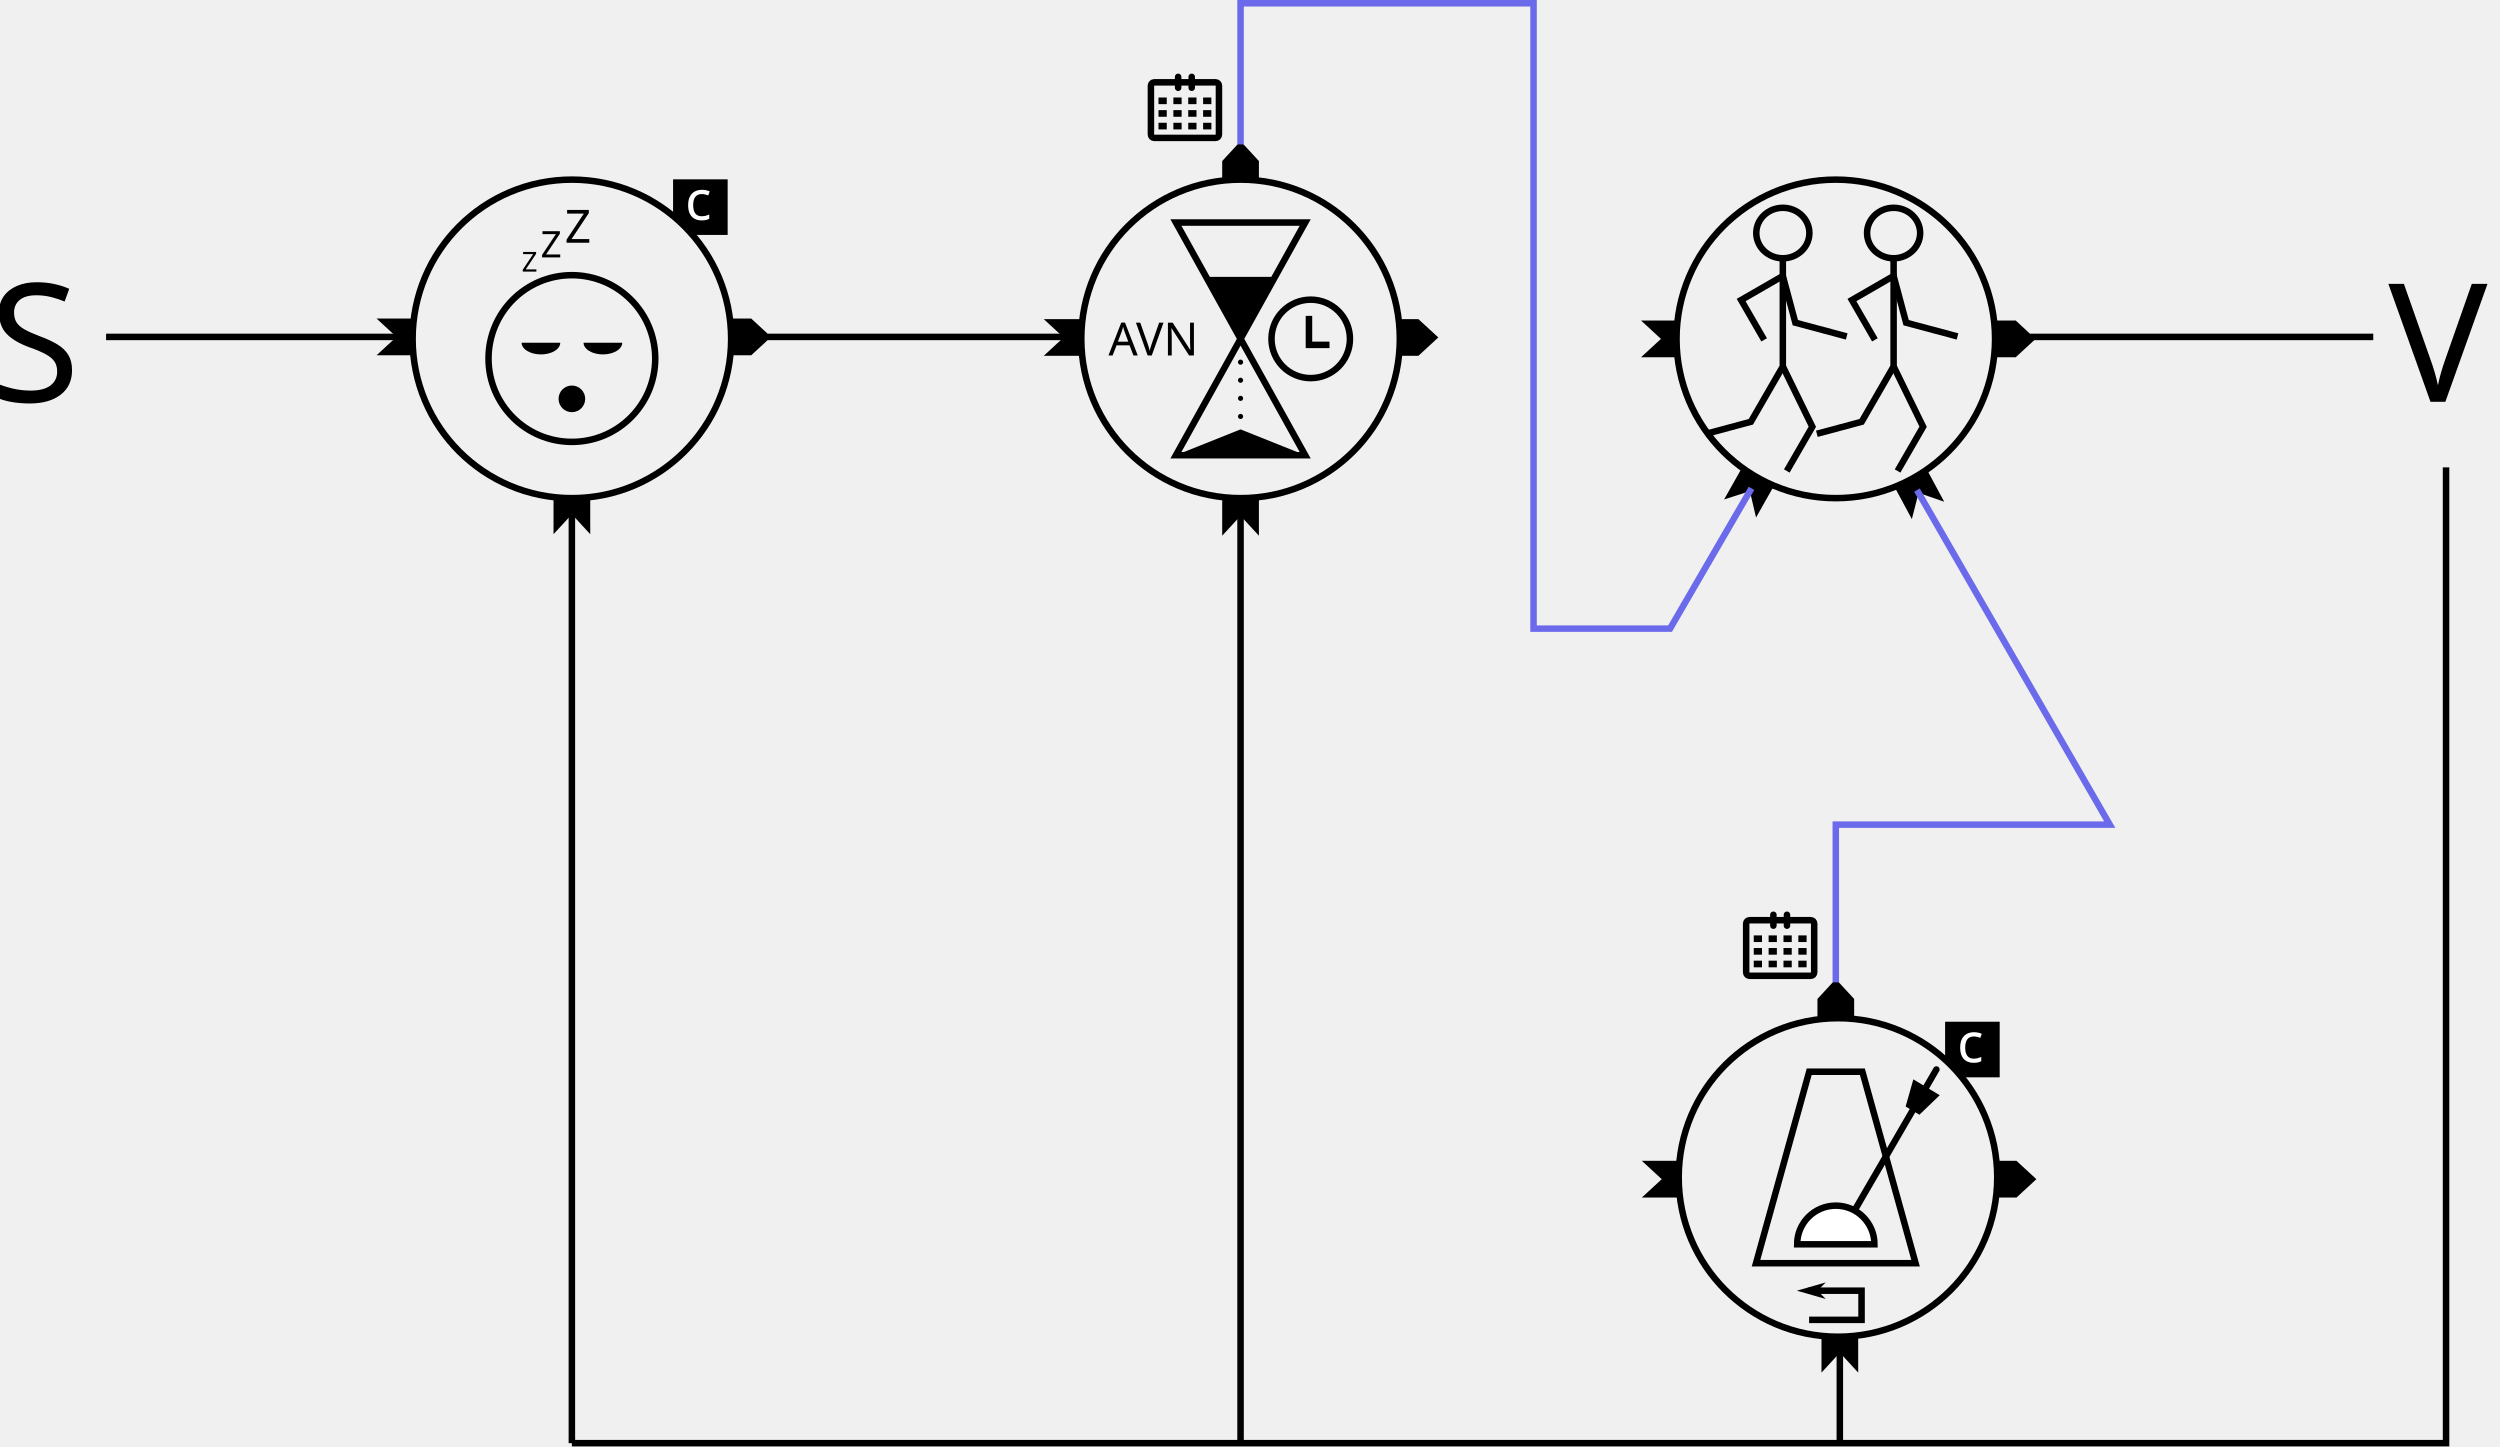
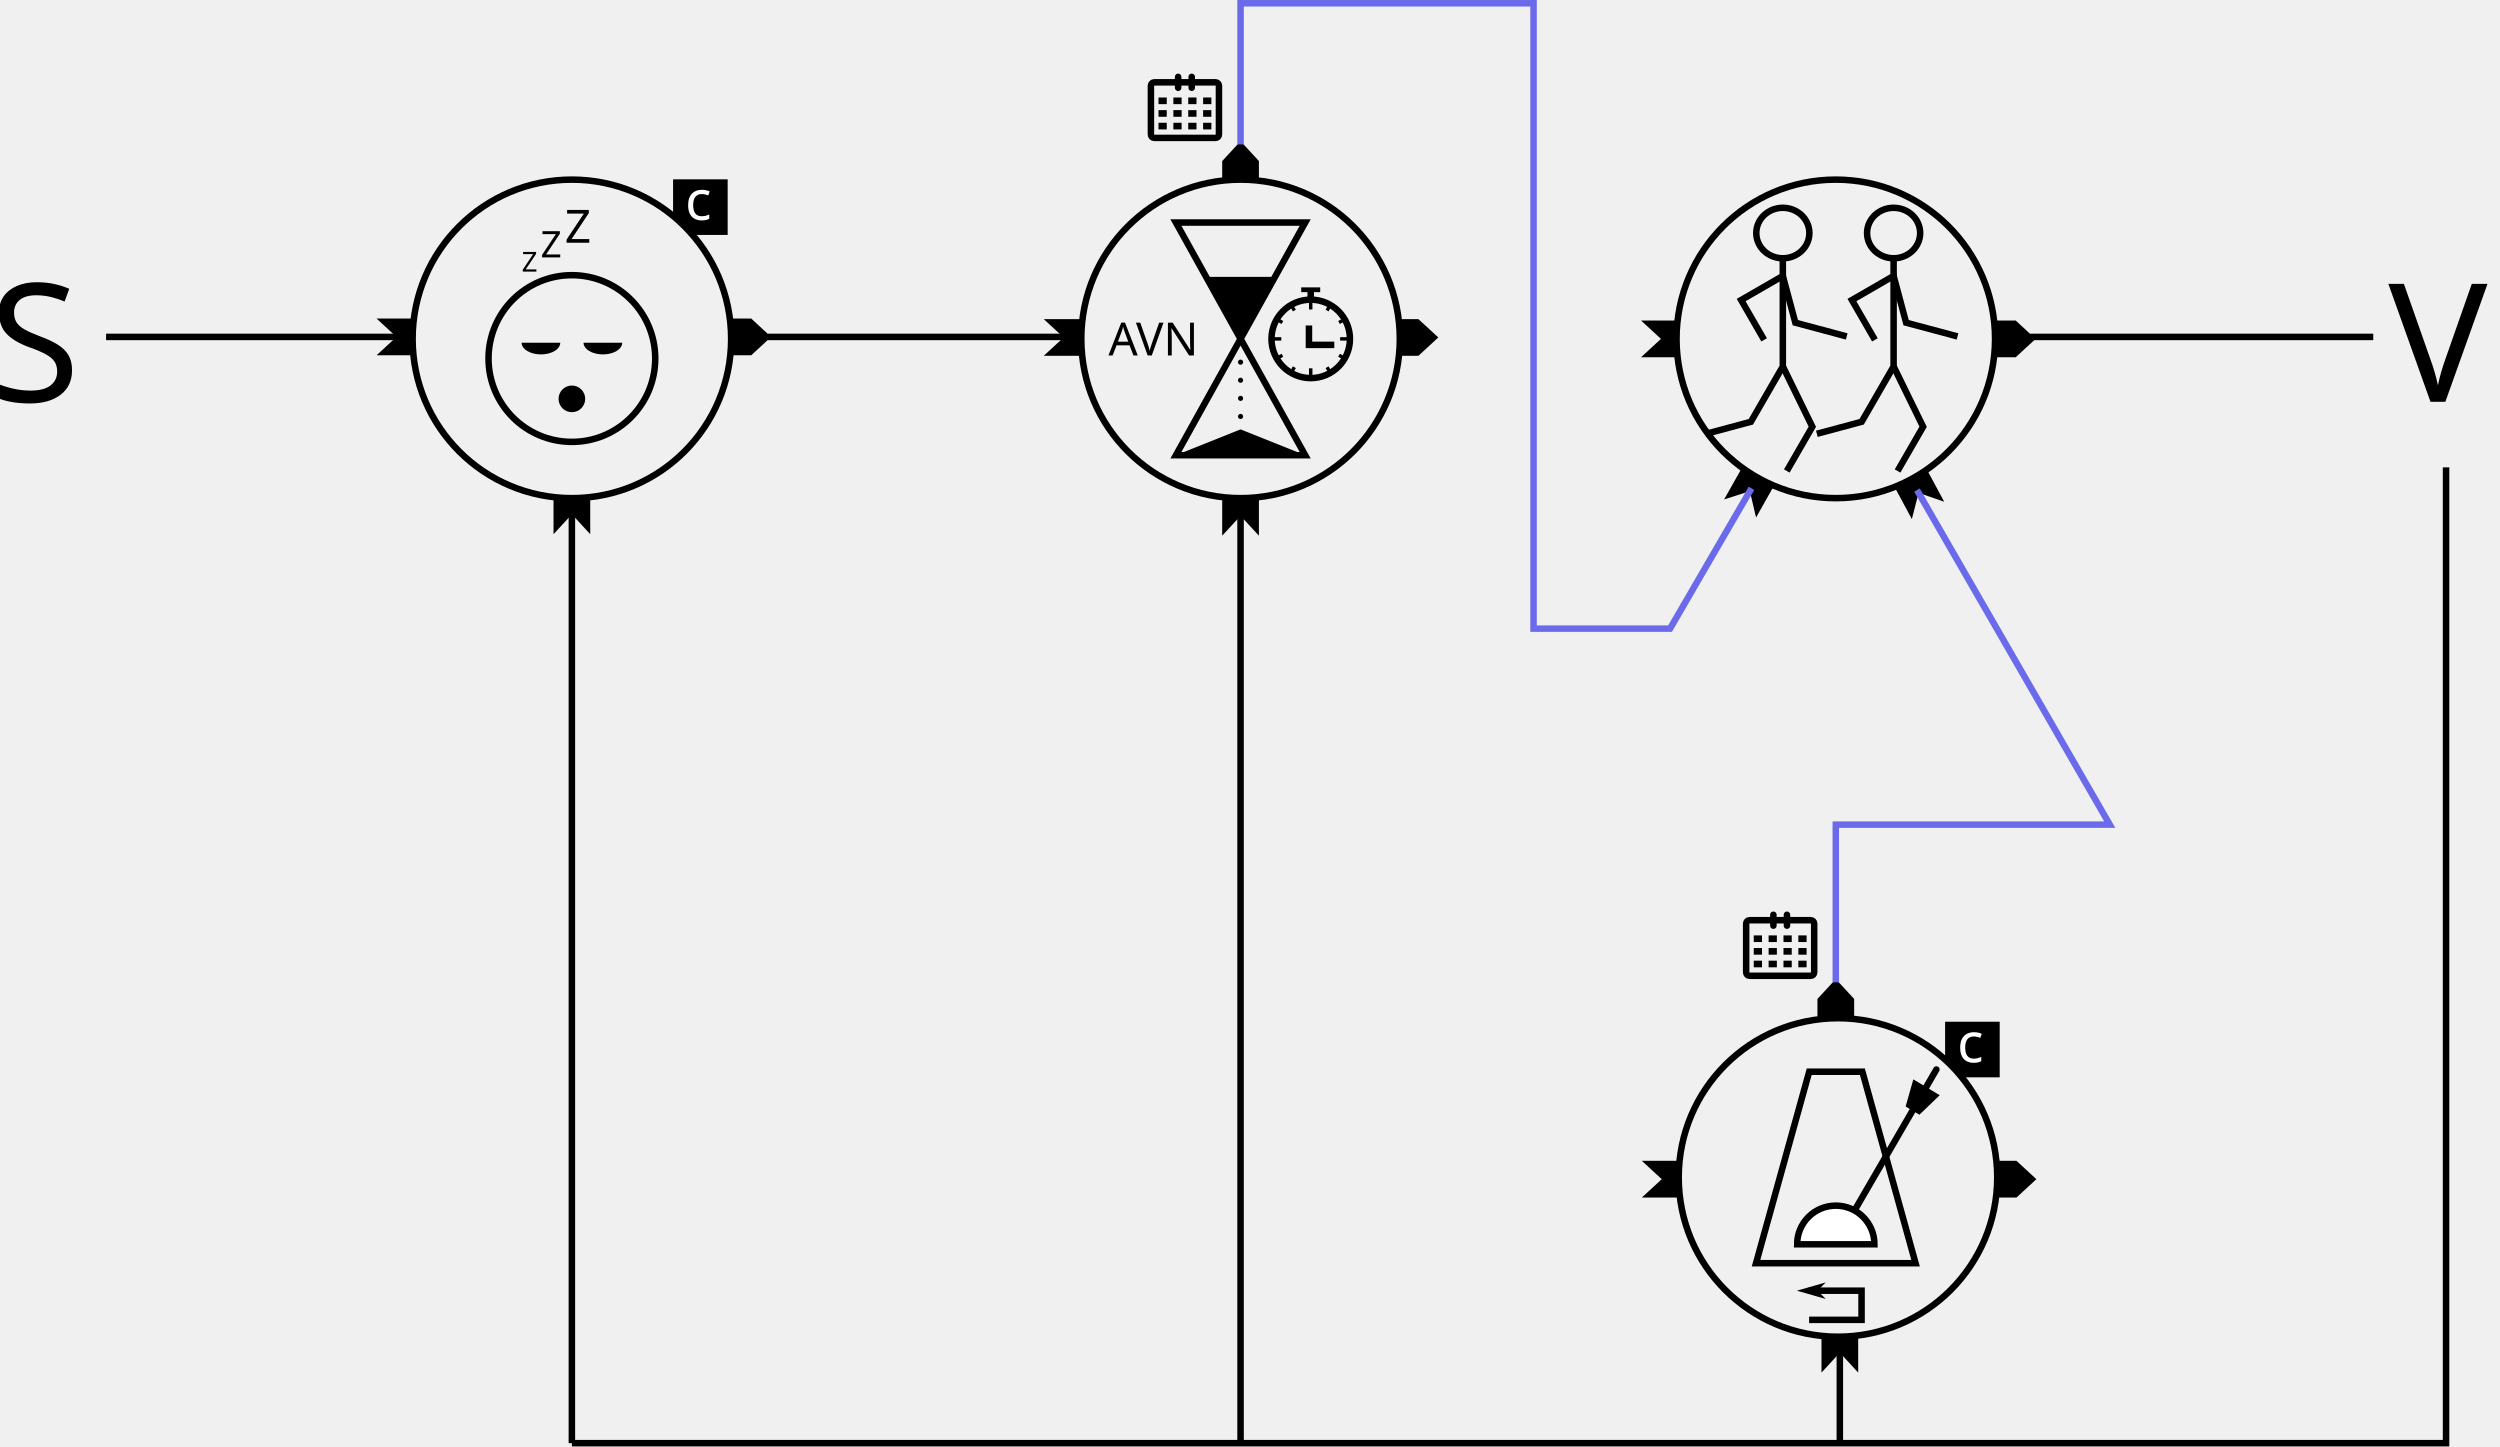
<svg xmlns="http://www.w3.org/2000/svg" xmlns:xlink="http://www.w3.org/1999/xlink" width="768.791mm" height="444.798mm" viewBox="0 0 2724.061 1576.054" id="svg4166" version="1.1">
  <defs id="defs4168">
    <marker orient="auto" refY="0" refX="0" id="Arrow1Send" style="overflow:visible">
      <path id="path8334" d="M 0,0 5,-5 -12.5,0 5,5 0,0 Z" style="fill:#000000;fill-opacity:1;fill-rule:evenodd;stroke:#000000;stroke-width:1pt;stroke-opacity:1" transform="matrix(-0.2,0,0,-0.2,-1.2,0)" />
    </marker>
  </defs>
  <g id="layer1" transform="translate(1525.278,219.7527)">
    <g id="g5331">
      <circle style="fill:none;fill-opacity:1;stroke:#000000;stroke-width:7.087;stroke-miterlimit:4;stroke-dasharray:none;stroke-opacity:1" id="path4193" cx="-902.143" cy="170.908" r="90.832" />
      <circle style="fill:#000000;fill-opacity:1;stroke:none;stroke-opacity:1" id="path4751" cx="-902.143" cy="214.855" r="14.514" />
-       <text xml:space="preserve" style="font-style:normal;font-weight:normal;font-size:40px;line-height:125%;font-family:sans-serif;letter-spacing:0px;word-spacing:0px;fill:#000000;fill-opacity:1;stroke:none;stroke-width:1px;stroke-linecap:butt;stroke-linejoin:miter;stroke-opacity:1" x="-956.808" y="76.171" id="text4753">
-         <tspan id="tspan4755" x="-956.808" y="76.171" style="font-size:30px">Z</tspan>
+       <text xml:space="preserve" style="font-style:normal;font-weight:normal;line-height:0%;font-family:sans-serif;letter-spacing:0px;word-spacing:0px;fill:#000000;fill-opacity:1;stroke:none;stroke-width:1px;stroke-linecap:butt;stroke-linejoin:miter;stroke-opacity:1" x="-956.808" y="76.171" id="text4753">
+         <tspan id="tspan4755" x="-956.808" y="76.171" style="font-size:30px;line-height:1.25">Z</tspan>
      </text>
-       <text xml:space="preserve" style="font-style:normal;font-weight:normal;font-size:40px;line-height:125%;font-family:sans-serif;letter-spacing:0px;word-spacing:0px;fill:#000000;fill-opacity:1;stroke:none;stroke-width:1px;stroke-linecap:butt;stroke-linejoin:miter;stroke-opacity:1" x="-936.162" y="60.74" id="text4757">
-         <tspan id="tspan4759" x="-936.162" y="60.74">Z</tspan>
+       <text xml:space="preserve" style="font-style:normal;font-weight:normal;line-height:0%;font-family:sans-serif;letter-spacing:0px;word-spacing:0px;fill:#000000;fill-opacity:1;stroke:none;stroke-width:1px;stroke-linecap:butt;stroke-linejoin:miter;stroke-opacity:1" x="-936.162" y="60.74" id="text4757">
+         <tspan id="tspan4759" x="-936.162" y="60.74" style="font-size:40px;line-height:1.25">Z</tspan>
      </text>
-       <text xml:space="preserve" style="font-style:normal;font-weight:normal;font-size:40px;line-height:125%;font-family:sans-serif;letter-spacing:0px;word-spacing:0px;fill:#000000;fill-opacity:1;stroke:none;stroke-width:1px;stroke-linecap:butt;stroke-linejoin:miter;stroke-opacity:1" x="-909.842" y="44.732" id="text4761">
-         <tspan id="tspan4763" x="-909.842" y="44.732" style="font-size:50px">Z</tspan>
+       <text xml:space="preserve" style="font-style:normal;font-weight:normal;line-height:0%;font-family:sans-serif;letter-spacing:0px;word-spacing:0px;fill:#000000;fill-opacity:1;stroke:none;stroke-width:1px;stroke-linecap:butt;stroke-linejoin:miter;stroke-opacity:1" x="-909.842" y="44.732" id="text4761">
+         <tspan id="tspan4763" x="-909.842" y="44.732" style="font-size:50px;line-height:1.25">Z</tspan>
      </text>
      <circle r="173.539" cy="149.505" cx="-902.143" id="path5412-4" style="opacity:1;fill:none;fill-opacity:1;fill-rule:evenodd;stroke:#000000;stroke-width:7.087;stroke-linecap:round;stroke-linejoin:miter;stroke-miterlimit:4;stroke-dasharray:none;stroke-dashoffset:0;stroke-opacity:1" />
      <path id="path7769-7" d="m -791.879,15.025 0,-39.396 59.473,0 0,60.609 -39.27,0 z" style="fill:#000000;fill-opacity:1;fill-rule:evenodd;stroke:none;stroke-width:1px;stroke-linecap:butt;stroke-linejoin:miter;stroke-opacity:1" />
-       <text id="text7221-8" y="19.823" x="-778.747" style="font-style:normal;font-weight:normal;font-size:40px;line-height:125%;font-family:sans-serif;letter-spacing:0px;word-spacing:0px;fill:#ffffff;fill-opacity:1;stroke:none;stroke-width:1px;stroke-linecap:butt;stroke-linejoin:miter;stroke-opacity:1" xml:space="preserve">
-         <tspan style="font-size:60px;fill:#ffffff;fill-opacity:1" y="19.823" x="-778.747" id="tspan7223-2">c</tspan>
+       <text id="text7221-8" y="19.823" x="-778.747" style="font-style:normal;font-weight:normal;line-height:0%;font-family:sans-serif;letter-spacing:0px;word-spacing:0px;fill:#ffffff;fill-opacity:1;stroke:none;stroke-width:1px;stroke-linecap:butt;stroke-linejoin:miter;stroke-opacity:1" xml:space="preserve">
+         <tspan style="font-size:60px;line-height:1.25;fill:#ffffff;fill-opacity:1" y="19.823" x="-778.747" id="tspan7223-2">c</tspan>
      </text>
      <path style="fill:#000000;fill-opacity:1;fill-rule:evenodd;stroke:none;stroke-width:1px;stroke-linecap:butt;stroke-linejoin:miter;stroke-opacity:1" d="m -1076.295,147.362 1.39,20 -40.056,0 21.689,-20 -21.689,-20 39.803,0 z" id="path9063-32" />
      <path style="fill:#000000;fill-opacity:1;fill-rule:evenodd;stroke:none;stroke-width:1px;stroke-linecap:butt;stroke-linejoin:miter;stroke-opacity:1" d="m -685.039,147.362 -21.689,-20 -22.489,0 0,40 22.489,0 21.689,-20" id="path9065-9" />
      <path d="m -914.783,153.727 a 21.071,12.679 0 0 1 -10.536,10.98 21.071,12.679 0 0 1 -21.071,0 21.071,12.679 0 0 1 -10.536,-10.98 l 21.071,0 z" id="path9772" style="fill:#000000;fill-opacity:1;stroke:none;stroke-width:7.087;stroke-linecap:round;stroke-linejoin:miter;stroke-miterlimit:4;stroke-dasharray:none;stroke-opacity:1" />
      <path style="fill:#000000;fill-opacity:1;stroke:none;stroke-width:7.087;stroke-linecap:round;stroke-linejoin:miter;stroke-miterlimit:4;stroke-dasharray:none;stroke-opacity:1" id="path9774" d="m -847.283,153.727 a 21.071,12.679 0 0 1 -10.536,10.98 21.071,12.679 0 0 1 -21.071,0 21.071,12.679 0 0 1 -10.536,-10.98 l 21.071,0 z" />
      <path id="path5278" d="m -902.143,323.658 20,-1.39 0,40.056 -20,-21.689 -20,21.689 0,-39.802 z" style="fill:#000000;fill-opacity:1;fill-rule:evenodd;stroke:none;stroke-width:1px;stroke-linecap:butt;stroke-linejoin:miter;stroke-opacity:1" />
    </g>
    <g id="g5350" style="stroke:#000000;stroke-opacity:1">
      <path style="fill:none;fill-rule:evenodd;stroke:#000000;stroke-width:7.087;stroke-linecap:butt;stroke-linejoin:miter;stroke-miterlimit:4;stroke-dasharray:none;stroke-opacity:1" d="m 1140,289.505 0,1063.253 -2042.143,0" id="path5282" />
      <path style="fill:none;fill-rule:evenodd;stroke:#000000;stroke-width:7.087;stroke-linecap:butt;stroke-linejoin:miter;stroke-miterlimit:4;stroke-dasharray:none;stroke-opacity:1" d="m 479.454,1352.758 0,-98.598" id="path5286" />
      <path style="fill:none;fill-rule:evenodd;stroke:#000000;stroke-width:7.087;stroke-linecap:butt;stroke-linejoin:miter;stroke-miterlimit:4;stroke-dasharray:none;stroke-opacity:1" d="m -173.539,1352.758 0,-1010.486" id="path5290" />
      <path style="fill:none;fill-rule:evenodd;stroke:#000000;stroke-width:7.087;stroke-linecap:butt;stroke-linejoin:miter;stroke-miterlimit:4;stroke-dasharray:none;stroke-opacity:1" d="m -902.143,1352.758 0,-1012.124" id="path5292" />
    </g>
    <g transform="translate(-154.1987,447.7519)" id="g9666">
      <circle r="173.539" cy="615.486" cx="631.62" id="path5412-41" style="opacity:1;fill:none;fill-opacity:1;fill-rule:evenodd;stroke:#000000;stroke-width:7.087;stroke-linecap:round;stroke-linejoin:miter;stroke-miterlimit:4;stroke-dasharray:none;stroke-dashoffset:0;stroke-opacity:1" />
      <path id="path5402" d="M 628.801,687.425 738.855,497.861" style="fill:none;fill-rule:evenodd;stroke:#000000;stroke-width:7.087;stroke-linecap:round;stroke-linejoin:miter;stroke-miterlimit:4;stroke-dasharray:none;stroke-opacity:1" />
      <path id="path5398" d="m 600.274,500.297 57.95,0 57.95,208.626 -173.85,0 z" style="opacity:1;fill:none;fill-rule:evenodd;stroke:#000000;stroke-width:7.087;stroke-linecap:butt;stroke-linejoin:miter;stroke-miterlimit:4;stroke-dasharray:none;stroke-opacity:1" />
      <path d="M 587.124,688.31 A 42.125,42.125 0 0 1 629.249,646.185 42.125,42.125 0 0 1 671.373,688.31 l -42.125,0 z" id="path5400" style="opacity:1;fill:#ffffff;fill-opacity:1;fill-rule:evenodd;stroke:#000000;stroke-width:7.087;stroke-linecap:round;stroke-linejoin:miter;stroke-miterlimit:4;stroke-dasharray:none;stroke-dashoffset:0;stroke-opacity:1" />
      <path id="path5404" d="m 709.486,536.499 10.347,6.221 16.871,-16.208 -20.816,-12.515 z" style="fill:#000000;fill-opacity:1;fill-rule:evenodd;stroke:#000000;stroke-width:7.087;stroke-linecap:butt;stroke-linejoin:miter;stroke-miterlimit:4;stroke-dasharray:none;stroke-opacity:1" />
      <path style="fill:none;fill-rule:evenodd;stroke:#000000;stroke-width:7.087;stroke-linecap:butt;stroke-linejoin:miter;stroke-miterlimit:4;stroke-dasharray:none;stroke-opacity:1;marker-end:url(#Arrow1Send)" d="m 600.169,770.646 57.143,0 0,-31.786 -57.857,0" id="path8313" />
      <path style="fill:#000000;fill-opacity:1;fill-rule:evenodd;stroke:none;stroke-width:1px;stroke-linecap:butt;stroke-linejoin:miter;stroke-opacity:1" d="m 748.356,485.176 0,-39.396 59.473,0 0,60.609 -39.27,0 z" id="path7769-7-4" />
-       <text xml:space="preserve" style="font-style:normal;font-weight:normal;font-size:40px;line-height:125%;font-family:sans-serif;letter-spacing:0px;word-spacing:0px;fill:#ffffff;fill-opacity:1;stroke:none;stroke-width:1px;stroke-linecap:butt;stroke-linejoin:miter;stroke-opacity:1" x="761.488" y="489.975" id="text7221-8-6">
-         <tspan id="tspan7223-2-7" x="761.488" y="489.975" style="font-size:60px;fill:#ffffff;fill-opacity:1">c</tspan>
+       <text xml:space="preserve" style="font-style:normal;font-weight:normal;line-height:0%;font-family:sans-serif;letter-spacing:0px;word-spacing:0px;fill:#ffffff;fill-opacity:1;stroke:none;stroke-width:1px;stroke-linecap:butt;stroke-linejoin:miter;stroke-opacity:1" x="761.488" y="489.975" id="text7221-8-6">
+         <tspan id="tspan7223-2-7" x="761.488" y="489.975" style="font-size:60px;line-height:1.25;fill:#ffffff;fill-opacity:1">c</tspan>
      </text>
      <path style="fill:#000000;fill-opacity:1;fill-rule:evenodd;stroke:none;stroke-width:1px;stroke-linecap:butt;stroke-linejoin:miter;stroke-opacity:1" d="m 456.562,617.362 1.39,20 -40.056,0 21.689,-20 -21.689,-20 39.802,0 z" id="path9063-8" />
      <path style="fill:#000000;fill-opacity:1;fill-rule:evenodd;stroke:none;stroke-width:1px;stroke-linecap:butt;stroke-linejoin:miter;stroke-opacity:1" d="m 847.818,617.362 -21.689,-20 -22.489,0 0,40 22.489,0 21.689,-20" id="path9065-2" />
      <path id="path9649" d="m 633.653,789.431 20,-1.39 0,40.056 -20,-21.689 -20,21.689 0,-39.802 z" style="fill:#000000;fill-opacity:1;fill-rule:evenodd;stroke:none;stroke-width:1px;stroke-linecap:butt;stroke-linejoin:miter;stroke-opacity:1" />
      <path id="path5296" d="m 629.249,399.288 -20,21.689 0,22.489 40,0 0,-22.489 -20,-21.689" style="fill:#000000;fill-opacity:1;fill-rule:evenodd;stroke:none;stroke-width:1px;stroke-linecap:butt;stroke-linejoin:miter;stroke-opacity:1" />
    </g>
    <g id="g9730" transform="translate(-370.5189,-49.82282)">
      <path id="path4146" d="m 126.551,72.556 140.858,0 -140.858,253.545 140.858,0 z" style="fill:none;fill-rule:evenodd;stroke:#000000;stroke-width:7.087;stroke-linecap:butt;stroke-linejoin:miter;stroke-miterlimit:4;stroke-dasharray:none;stroke-opacity:1" />
      <path id="path4148" d="m 159.418,131.716 75.124,0 -37.562,67.612 z" style="fill:#000000;fill-opacity:1;fill-rule:evenodd;stroke:none;stroke-width:1px;stroke-linecap:butt;stroke-linejoin:miter;stroke-opacity:1" />
      <path id="path4150" d="m 126.551,326.1 70.429,-28.172 70.429,28.172 z" style="fill:#000000;fill-opacity:1;fill-rule:evenodd;stroke:none;stroke-width:1px;stroke-linecap:butt;stroke-linejoin:miter;stroke-opacity:1" />
      <circle r="2.817" cy="224.682" cx="196.98" id="path4152" style="opacity:1;fill:#000000;fill-opacity:1;stroke:none;stroke-width:1;stroke-linecap:round;stroke-linejoin:miter;stroke-miterlimit:4;stroke-dasharray:none;stroke-dashoffset:0;stroke-opacity:1" />
      <circle style="opacity:1;fill:#000000;fill-opacity:1;stroke:none;stroke-width:1;stroke-linecap:round;stroke-linejoin:miter;stroke-miterlimit:4;stroke-dasharray:none;stroke-dashoffset:0;stroke-opacity:1" id="circle4154" cx="196.98" cy="244.402" r="2.817" />
      <circle r="2.817" cy="264.123" cx="196.98" id="circle4156" style="opacity:1;fill:#000000;fill-opacity:1;stroke:none;stroke-width:1;stroke-linecap:round;stroke-linejoin:miter;stroke-miterlimit:4;stroke-dasharray:none;stroke-dashoffset:0;stroke-opacity:1" />
      <circle style="opacity:1;fill:#000000;fill-opacity:1;stroke:none;stroke-width:1;stroke-linecap:round;stroke-linejoin:miter;stroke-miterlimit:4;stroke-dasharray:none;stroke-dashoffset:0;stroke-opacity:1" id="circle4158" cx="196.98" cy="283.843" r="2.817" />
      <circle style="opacity:1;fill:none;fill-opacity:1;fill-rule:evenodd;stroke:#000000;stroke-width:7.087;stroke-linecap:round;stroke-linejoin:miter;stroke-miterlimit:4;stroke-dasharray:none;stroke-dashoffset:0;stroke-opacity:1" id="path5412" cx="196.98" cy="199.328" r="173.539" />
-       <circle r="42.75" cy="199.328" cx="273.431" id="path8717" style="fill:none;fill-opacity:1;stroke:#000000;stroke-width:7.087;stroke-linecap:round;stroke-linejoin:miter;stroke-miterlimit:4;stroke-dasharray:none;stroke-opacity:1" />
-       <path id="path8719" d="m 271.511,174.264 0,31.585 22.384,0" style="fill:none;fill-rule:evenodd;stroke:#000000;stroke-width:7.087;stroke-linecap:butt;stroke-linejoin:miter;stroke-miterlimit:4;stroke-dasharray:none;stroke-opacity:1" />
-       <text id="text8721" y="217.394" x="53.048" style="font-style:normal;font-weight:normal;font-size:40px;line-height:125%;font-family:sans-serif;letter-spacing:0px;word-spacing:0px;fill:#000000;fill-opacity:1;stroke:none;stroke-width:1px;stroke-linecap:butt;stroke-linejoin:miter;stroke-opacity:1" xml:space="preserve">
-         <tspan style="font-size:50px" y="217.394" x="53.048" id="tspan8723">AVN</tspan>
+       <text id="text8721" y="217.394" x="53.048" style="font-style:normal;font-weight:normal;line-height:0%;font-family:sans-serif;letter-spacing:0px;word-spacing:0px;fill:#000000;fill-opacity:1;stroke:none;stroke-width:1px;stroke-linecap:butt;stroke-linejoin:miter;stroke-opacity:1" xml:space="preserve">
+         <tspan style="font-size:50px;line-height:1.25" y="217.394" x="53.048" id="tspan8723">AVN</tspan>
      </text>
      <path id="path9063" d="m 21.189,197.773 1.39,20 -40.056,0 21.689,-20 -21.689,-20 39.802,0 z" style="fill:#000000;fill-opacity:1;fill-rule:evenodd;stroke:none;stroke-width:1px;stroke-linecap:butt;stroke-linejoin:miter;stroke-opacity:1" />
      <path id="path9065" d="m 412.446,197.773 -21.689,-20 -22.489,0 0,40 22.489,0 21.689,-20" style="fill:#000000;fill-opacity:1;fill-rule:evenodd;stroke:none;stroke-width:1px;stroke-linecap:butt;stroke-linejoin:miter;stroke-opacity:1" />
      <path style="fill:#000000;fill-opacity:1;fill-rule:evenodd;stroke:none;stroke-width:1px;stroke-linecap:butt;stroke-linejoin:miter;stroke-opacity:1" d="m 196.98,375.118 20,-1.39 0,40.056 -20,-21.689 -20,21.689 0,-39.802 z" id="path5274" />
      <path style="fill:#000000;fill-opacity:1;fill-rule:evenodd;stroke:none;stroke-width:1px;stroke-linecap:butt;stroke-linejoin:miter;stroke-opacity:1" d="m 196.979,-16.138 -20,21.689 0,22.489 40,0 0,-22.489 -20,-21.689" id="path5294" />
+       <g id="g1001" transform="translate(613.0419,-506.5503)">
+         <circle style="fill:none;fill-opacity:1;stroke:#000000;stroke-width:7.087;stroke-linecap:round;stroke-linejoin:miter;stroke-miterlimit:4;stroke-dasharray:none;stroke-opacity:1" id="path8717-3" cx="-339.611" cy="705.878" r="42.75" />
+         <path style="fill:none;fill-rule:evenodd;stroke:#000000;stroke-width:7.087;stroke-linecap:butt;stroke-linejoin:miter;stroke-miterlimit:4;stroke-dasharray:none;stroke-opacity:1" d="m -341.531,691.275 v 21.124 h 27.592" id="path8719-6" />
+         <path id="path838" d="m -339.611,737.921 v 10.707" style="fill:none;fill-rule:evenodd;stroke:#000000;stroke-width:3.75;stroke-linecap:butt;stroke-linejoin:miter;stroke-miterlimit:4;stroke-dasharray:none;stroke-opacity:1" />
+         <path style="fill:none;fill-rule:evenodd;stroke:#000000;stroke-width:3.75;stroke-linecap:butt;stroke-linejoin:miter;stroke-miterlimit:4;stroke-dasharray:none;stroke-opacity:1" d="m -339.611,663.128 v 10.707" id="path840" />
+         <path id="path844" d="m -382.361,705.878 h 10.707" style="fill:none;fill-rule:evenodd;stroke:#000000;stroke-width:3.75;stroke-linecap:butt;stroke-linejoin:miter;stroke-miterlimit:4;stroke-dasharray:none;stroke-opacity:1" />
+         <path style="fill:none;fill-rule:evenodd;stroke:#000000;stroke-width:3.75;stroke-linecap:butt;stroke-linejoin:miter;stroke-miterlimit:4;stroke-dasharray:none;stroke-opacity:1" d="m -307.568,705.878 h 10.707" id="path846" />
+         <path id="path856" d="m -318.236,668.856 -3.556,6.159" style="fill:none;fill-rule:evenodd;stroke:#000000;stroke-width:3.75;stroke-linecap:butt;stroke-linejoin:miter;stroke-miterlimit:4;stroke-dasharray:none;stroke-opacity:1" />
+         <path style="fill:none;fill-rule:evenodd;stroke:#000000;stroke-width:3.75;stroke-linecap:butt;stroke-linejoin:miter;stroke-miterlimit:4;stroke-dasharray:none;stroke-opacity:1" d="m -302.589,684.503 -6.159,3.556" id="path870" />
+         <path id="path872" d="m -302.589,727.253 -6.159,-3.556" style="fill:none;fill-rule:evenodd;stroke:#000000;stroke-width:3.75;stroke-linecap:butt;stroke-linejoin:miter;stroke-miterlimit:4;stroke-dasharray:none;stroke-opacity:1" />
+         <path style="fill:none;fill-rule:evenodd;stroke:#000000;stroke-width:3.75;stroke-linecap:butt;stroke-linejoin:miter;stroke-miterlimit:4;stroke-dasharray:none;stroke-opacity:1" d="m -318.236,742.901 -3.556,-6.159" id="path874" />
+         <path id="path876" d="m -360.986,742.901 3.556,-6.159" style="fill:none;fill-rule:evenodd;stroke:#000000;stroke-width:3.75;stroke-linecap:butt;stroke-linejoin:miter;stroke-miterlimit:4;stroke-dasharray:none;stroke-opacity:1" />
+         <path style="fill:none;fill-rule:evenodd;stroke:#000000;stroke-width:3.75;stroke-linecap:butt;stroke-linejoin:miter;stroke-miterlimit:4;stroke-dasharray:none;stroke-opacity:1" d="m -376.634,727.253 6.159,-3.556" id="path878" />
+         <path id="path880" d="m -376.634,684.503 6.159,3.556" style="fill:none;fill-rule:evenodd;stroke:#000000;stroke-width:3.75;stroke-linecap:butt;stroke-linejoin:miter;stroke-miterlimit:4;stroke-dasharray:none;stroke-opacity:1" />
+         <path style="fill:none;fill-rule:evenodd;stroke:#000000;stroke-width:3.75;stroke-linecap:butt;stroke-linejoin:miter;stroke-miterlimit:4;stroke-dasharray:none;stroke-opacity:1" d="m -360.986,668.856 3.556,6.159" id="path882" />
+         <circle r="1.5" cy="663.128" cx="-339.611" style="fill:#000000;stroke:none;stroke-width:1" id="path884" />
+         <circle r="1.5" cy="663.128" cx="-339.611" style="fill:#000000;stroke:none;stroke-width:1" id="path886" />
+         <path id="path888" d="M -339.611,663.128 V 652.345" style="fill:none;stroke:#000000;stroke-width:7.087;stroke-linecap:butt;stroke-linejoin:miter;stroke-miterlimit:4;stroke-dasharray:none;stroke-opacity:1" />
+         <rect y="649.759" x="-349.958" height="5.174" width="20.694" id="rect890" style="opacity:1;fill:#000000;fill-opacity:1;stroke:none;stroke-width:3.75;stroke-linecap:round;stroke-linejoin:miter;stroke-miterlimit:4;stroke-dasharray:none;stroke-opacity:1" />
+       </g>
    </g>
    <g id="g4877" transform="translate(1449.235,-931.4285)">
      <circle style="opacity:1;fill:none;fill-opacity:1;fill-rule:evenodd;stroke:#000000;stroke-width:7.087;stroke-linecap:round;stroke-linejoin:miter;stroke-miterlimit:4;stroke-dasharray:none;stroke-dashoffset:0;stroke-opacity:1" id="path5412-7" cx="-974.185" cy="1080.934" r="173.539" />
      <g transform="translate(-1153.325,903.7683)" id="g4142">
        <path style="fill:none;fill-rule:evenodd;stroke:#000000;stroke-width:7.087;stroke-linecap:butt;stroke-linejoin:miter;stroke-miterlimit:4;stroke-dasharray:none;stroke-opacity:1" d="m 121.429,89.331 0,117.857 -34.814,60.299 -48.819,13.081" id="path4134" />
        <path style="fill:none;fill-rule:evenodd;stroke:#000000;stroke-width:7.087;stroke-linecap:butt;stroke-linejoin:miter;stroke-miterlimit:4;stroke-dasharray:none;stroke-opacity:1" d="m 121.429,207.188 32.143,65.714 -27.831,48.204" id="path4136" />
        <path style="fill:none;fill-rule:evenodd;stroke:#000000;stroke-width:7.087;stroke-linecap:butt;stroke-linejoin:miter;stroke-miterlimit:4;stroke-dasharray:none;stroke-opacity:1" d="m 101.058,178.227 -25.049,-43.387 45.42,-26.223 13.636,50.889 55.986,15.001" id="path4138" />
        <ellipse style="fill:none;stroke:#000000;stroke-width:7.087;stroke-miterlimit:4;stroke-dasharray:none;stroke-opacity:1" id="path4140" cx="121.429" cy="61.831" rx="28.929" ry="27.5" />
      </g>
      <g transform="translate(-1032.621,903.7683)" id="g4148">
        <path id="path4150-3" d="m 121.429,89.331 0,117.857 -34.814,60.299 -48.819,13.081" style="fill:none;fill-rule:evenodd;stroke:#000000;stroke-width:7.087;stroke-linecap:butt;stroke-linejoin:miter;stroke-miterlimit:4;stroke-dasharray:none;stroke-opacity:1" />
        <path id="path4152-8" d="m 121.429,207.188 32.143,65.714 -27.831,48.204" style="fill:none;fill-rule:evenodd;stroke:#000000;stroke-width:7.087;stroke-linecap:butt;stroke-linejoin:miter;stroke-miterlimit:4;stroke-dasharray:none;stroke-opacity:1" />
        <path id="path4154" d="m 101.058,178.227 -25.049,-43.387 45.42,-26.223 13.636,50.889 55.986,15.001" style="fill:none;fill-rule:evenodd;stroke:#000000;stroke-width:7.087;stroke-linecap:butt;stroke-linejoin:miter;stroke-miterlimit:4;stroke-dasharray:none;stroke-opacity:1" />
        <ellipse ry="27.5" rx="28.929" cy="61.831" cx="121.429" id="ellipse4156" style="fill:none;stroke:#000000;stroke-width:7.087;stroke-miterlimit:4;stroke-dasharray:none;stroke-opacity:1" />
      </g>
      <path style="fill:#000000;fill-opacity:1;fill-rule:evenodd;stroke:none;stroke-width:1px;stroke-linecap:butt;stroke-linejoin:miter;stroke-opacity:1" d="m -1147.724,1080.934 1.39,20 -40.056,0 21.689,-20 -21.689,-20 39.802,0 z" id="path9063-8-3" />
      <path style="fill:#000000;fill-opacity:1;fill-rule:evenodd;stroke:none;stroke-width:1px;stroke-linecap:butt;stroke-linejoin:miter;stroke-opacity:1" d="m -756.467,1080.933 -21.689,-20 -22.489,0 0,40 22.489,0 21.689,-20" id="path9065-2-0" />
      <path id="path5228" d="m -1059.487,1232.06 18.101,8.62 -19.689,34.883 -6.756,-28.719 -28.078,9.057 19.565,-34.662 z" style="fill:#000000;fill-opacity:1;fill-rule:evenodd;stroke:none;stroke-width:1px;stroke-linecap:butt;stroke-linejoin:miter;stroke-opacity:1" />
      <path style="fill:#000000;fill-opacity:1;fill-rule:evenodd;stroke:none;stroke-width:1px;stroke-linecap:butt;stroke-linejoin:miter;stroke-opacity:1" d="m -892.007,1233.782 16.958,-10.695 18.968,35.28 -27.887,-9.632 -7.344,28.574 -18.848,-35.057 z" id="path5230" />
    </g>
    <g transform="translate(131.2466,-41.36422)" id="g5176">
      <rect ry="3.654" rx="3.654" y="824.305" x="246.132" height="60.555" width="74.128" id="rect4896" style="fill:none;stroke:#000000;stroke-width:7.087;stroke-miterlimit:4;stroke-dasharray:none;stroke-opacity:1" />
      <path id="path4898" d="m 275.795,818.367 0,11.876" style="fill:none;fill-rule:evenodd;stroke:#000000;stroke-width:7.087;stroke-linecap:round;stroke-linejoin:miter;stroke-miterlimit:4;stroke-dasharray:none;stroke-opacity:1" />
      <path id="path4902" d="m 290.597,818.367 0,11.876" style="fill:none;fill-rule:evenodd;stroke:#000000;stroke-width:7.087;stroke-linecap:round;stroke-linejoin:miter;stroke-miterlimit:4;stroke-dasharray:none;stroke-opacity:1" />
      <g transform="matrix(0.365421,0,0,0.365421,496.5994,548.7616)" style="fill:#000000;fill-opacity:1;stroke:none" id="g5106">
        <rect style="fill:#000000;fill-opacity:1;stroke:none;stroke-width:7.087;stroke-miterlimit:4;stroke-dasharray:none;stroke-opacity:1" id="rect4904" width="24.586" height="19.812" x="-662.8" y="799.336" />
        <use height="100%" width="100%" style="fill:#000000;fill-opacity:1;stroke:none" x="0" y="0" xlink:href="#rect4904" transform="translate(0,37.65887)" id="use5084" />
        <use height="100%" width="100%" style="fill:#000000;fill-opacity:1;stroke:none" x="0" y="0" xlink:href="#rect4904" transform="translate(0,75.31775)" id="use5086" />
        <use height="100%" width="100%" style="fill:#000000;fill-opacity:1;stroke:none" x="0" y="0" xlink:href="#rect4904" transform="translate(44.34252,0)" id="use5088" />
        <use height="100%" width="100%" style="fill:#000000;fill-opacity:1;stroke:none" x="0" y="0" xlink:href="#rect4904" transform="translate(44.34252,37.65887)" id="use5090" />
        <use height="100%" width="100%" style="fill:#000000;fill-opacity:1;stroke:none" x="0" y="0" xlink:href="#rect4904" transform="translate(44.34252,75.31775)" id="use5092" />
        <use height="100%" width="100%" style="fill:#000000;fill-opacity:1;stroke:none" x="0" y="0" xlink:href="#rect4904" transform="translate(88.68505,0)" id="use5094" />
        <use height="100%" width="100%" style="fill:#000000;fill-opacity:1;stroke:none" x="0" y="0" xlink:href="#rect4904" transform="translate(88.68505,37.65887)" id="use5096" />
        <use height="100%" width="100%" style="fill:#000000;fill-opacity:1;stroke:none" x="0" y="0" xlink:href="#rect4904" transform="translate(88.68505,75.31775)" id="use5098" />
        <use height="100%" width="100%" style="fill:#000000;fill-opacity:1;stroke:none" x="0" y="0" xlink:href="#rect4904" transform="translate(133.0276,0)" id="use5100" />
        <use height="100%" width="100%" style="fill:#000000;fill-opacity:1;stroke:none" x="0" y="0" xlink:href="#rect4904" transform="translate(133.0276,37.65887)" id="use5102" />
        <use height="100%" width="100%" style="fill:#000000;fill-opacity:1;stroke:none" x="0" y="0" xlink:href="#rect4904" transform="translate(133.0276,75.31775)" id="use5104" />
      </g>
    </g>
    <g id="g5194" transform="translate(-517.3428,-954.3653)">
      <rect style="fill:none;stroke:#000000;stroke-width:7.087;stroke-miterlimit:4;stroke-dasharray:none;stroke-opacity:1" id="rect5196" width="74.128" height="60.555" x="246.132" y="824.305" rx="3.654" ry="3.654" />
      <path style="fill:none;fill-rule:evenodd;stroke:#000000;stroke-width:7.087;stroke-linecap:round;stroke-linejoin:miter;stroke-miterlimit:4;stroke-dasharray:none;stroke-opacity:1" d="m 275.795,818.367 0,11.876" id="path5198" />
      <path style="fill:none;fill-rule:evenodd;stroke:#000000;stroke-width:7.087;stroke-linecap:round;stroke-linejoin:miter;stroke-miterlimit:4;stroke-dasharray:none;stroke-opacity:1" d="m 290.597,818.367 0,11.876" id="path5200" />
      <g id="g5202" style="fill:#000000;fill-opacity:1;stroke:none" transform="matrix(0.365421,0,0,0.365421,496.5994,548.7616)">
        <rect y="799.336" x="-662.8" height="19.812" width="24.586" id="rect5204" style="fill:#000000;fill-opacity:1;stroke:none;stroke-width:7.087;stroke-miterlimit:4;stroke-dasharray:none;stroke-opacity:1" />
        <use id="use5206" transform="translate(0,37.65887)" xlink:href="#rect4904" y="0" x="0" style="fill:#000000;fill-opacity:1;stroke:none" width="100%" height="100%" />
        <use id="use5208" transform="translate(0,75.31775)" xlink:href="#rect4904" y="0" x="0" style="fill:#000000;fill-opacity:1;stroke:none" width="100%" height="100%" />
        <use id="use5210" transform="translate(44.34252,0)" xlink:href="#rect4904" y="0" x="0" style="fill:#000000;fill-opacity:1;stroke:none" width="100%" height="100%" />
        <use id="use5212" transform="translate(44.34252,37.65887)" xlink:href="#rect4904" y="0" x="0" style="fill:#000000;fill-opacity:1;stroke:none" width="100%" height="100%" />
        <use id="use5214" transform="translate(44.34252,75.31775)" xlink:href="#rect4904" y="0" x="0" style="fill:#000000;fill-opacity:1;stroke:none" width="100%" height="100%" />
        <use id="use5216" transform="translate(88.68505,0)" xlink:href="#rect4904" y="0" x="0" style="fill:#000000;fill-opacity:1;stroke:none" width="100%" height="100%" />
        <use id="use5218" transform="translate(88.68505,37.65887)" xlink:href="#rect4904" y="0" x="0" style="fill:#000000;fill-opacity:1;stroke:none" width="100%" height="100%" />
        <use id="use5220" transform="translate(88.68505,75.31775)" xlink:href="#rect4904" y="0" x="0" style="fill:#000000;fill-opacity:1;stroke:none" width="100%" height="100%" />
        <use id="use5222" transform="translate(133.0276,0)" xlink:href="#rect4904" y="0" x="0" style="fill:#000000;fill-opacity:1;stroke:none" width="100%" height="100%" />
        <use id="use5224" transform="translate(133.0276,37.65887)" xlink:href="#rect4904" y="0" x="0" style="fill:#000000;fill-opacity:1;stroke:none" width="100%" height="100%" />
        <use id="use5226" transform="translate(133.0276,75.31775)" xlink:href="#rect4904" y="0" x="0" style="fill:#000000;fill-opacity:1;stroke:none" width="100%" height="100%" />
      </g>
    </g>
-     <text xml:space="preserve" style="font-style:normal;font-weight:normal;font-size:40px;line-height:125%;font-family:sans-serif;letter-spacing:0px;word-spacing:0px;fill:#000000;fill-opacity:1;stroke:none;stroke-width:1px;stroke-linecap:butt;stroke-linejoin:miter;stroke-opacity:1" x="1077.143" y="218.076" id="text5232">
-       <tspan id="tspan5234" x="1077.143" y="218.076" style="font-size:180px">V</tspan>
+     <text xml:space="preserve" style="font-style:normal;font-weight:normal;line-height:0%;font-family:sans-serif;letter-spacing:0px;word-spacing:0px;fill:#000000;fill-opacity:1;stroke:none;stroke-width:1px;stroke-linecap:butt;stroke-linejoin:miter;stroke-opacity:1" x="1077.143" y="218.076" id="text5232">
+       <tspan id="tspan5234" x="1077.143" y="218.076" style="font-size:180px;line-height:1.25">V</tspan>
    </text>
-     <text id="text5236" y="218.076" x="-1537.143" style="font-style:normal;font-weight:normal;font-size:40px;line-height:125%;font-family:sans-serif;letter-spacing:0px;word-spacing:0px;fill:#000000;fill-opacity:1;stroke:none;stroke-width:1px;stroke-linecap:butt;stroke-linejoin:miter;stroke-opacity:1" xml:space="preserve">
-       <tspan style="font-size:180px" y="218.076" x="-1537.143" id="tspan5238">S</tspan>
+     <text id="text5236" y="218.076" x="-1537.143" style="font-style:normal;font-weight:normal;line-height:0%;font-family:sans-serif;letter-spacing:0px;word-spacing:0px;fill:#000000;fill-opacity:1;stroke:none;stroke-width:1px;stroke-linecap:butt;stroke-linejoin:miter;stroke-opacity:1" xml:space="preserve">
+       <tspan style="font-size:180px;line-height:1.25" y="218.076" x="-1537.143" id="tspan5238">S</tspan>
    </text>
    <path style="fill:none;fill-rule:evenodd;stroke:#000000;stroke-width:7.087;stroke-linecap:square;stroke-linejoin:miter;stroke-miterlimit:4;stroke-dasharray:none;stroke-opacity:1" d="m -1406.132,147.362 312.861,0" id="path5298" />
    <path style="fill:none;fill-rule:evenodd;stroke:#000000;stroke-width:7.087;stroke-linecap:square;stroke-linejoin:miter;stroke-miterlimit:4;stroke-dasharray:none;stroke-opacity:1" d="m -685.039,147.362 318.095,0" id="path5300" />
    <path style="fill:none;fill-rule:evenodd;stroke:#6a6aeb;stroke-width:7.087;stroke-linecap:square;stroke-linejoin:miter;stroke-miterlimit:4;stroke-dasharray:none;stroke-opacity:1" d="m -173.539,-65.961 0,-150.248 319.253,0 0,681.429 148.715,0 86.974,-149.803" id="path5304" />
    <path style="fill:none;fill-rule:evenodd;stroke:#6a6aeb;stroke-width:7.087;stroke-linecap:square;stroke-linejoin:miter;stroke-miterlimit:4;stroke-dasharray:none;stroke-opacity:1" d="m 475.05,847.04 0,-168.249 298.521,0 -208.304,-361.485" id="path5306" />
    <path style="fill:none;fill-rule:evenodd;stroke:#000000;stroke-width:7.087;stroke-linecap:square;stroke-linejoin:miter;stroke-miterlimit:4;stroke-dasharray:none;stroke-opacity:1" d="m 690.444,147.362 366.699,0" id="path5308" />
  </g>
</svg>
